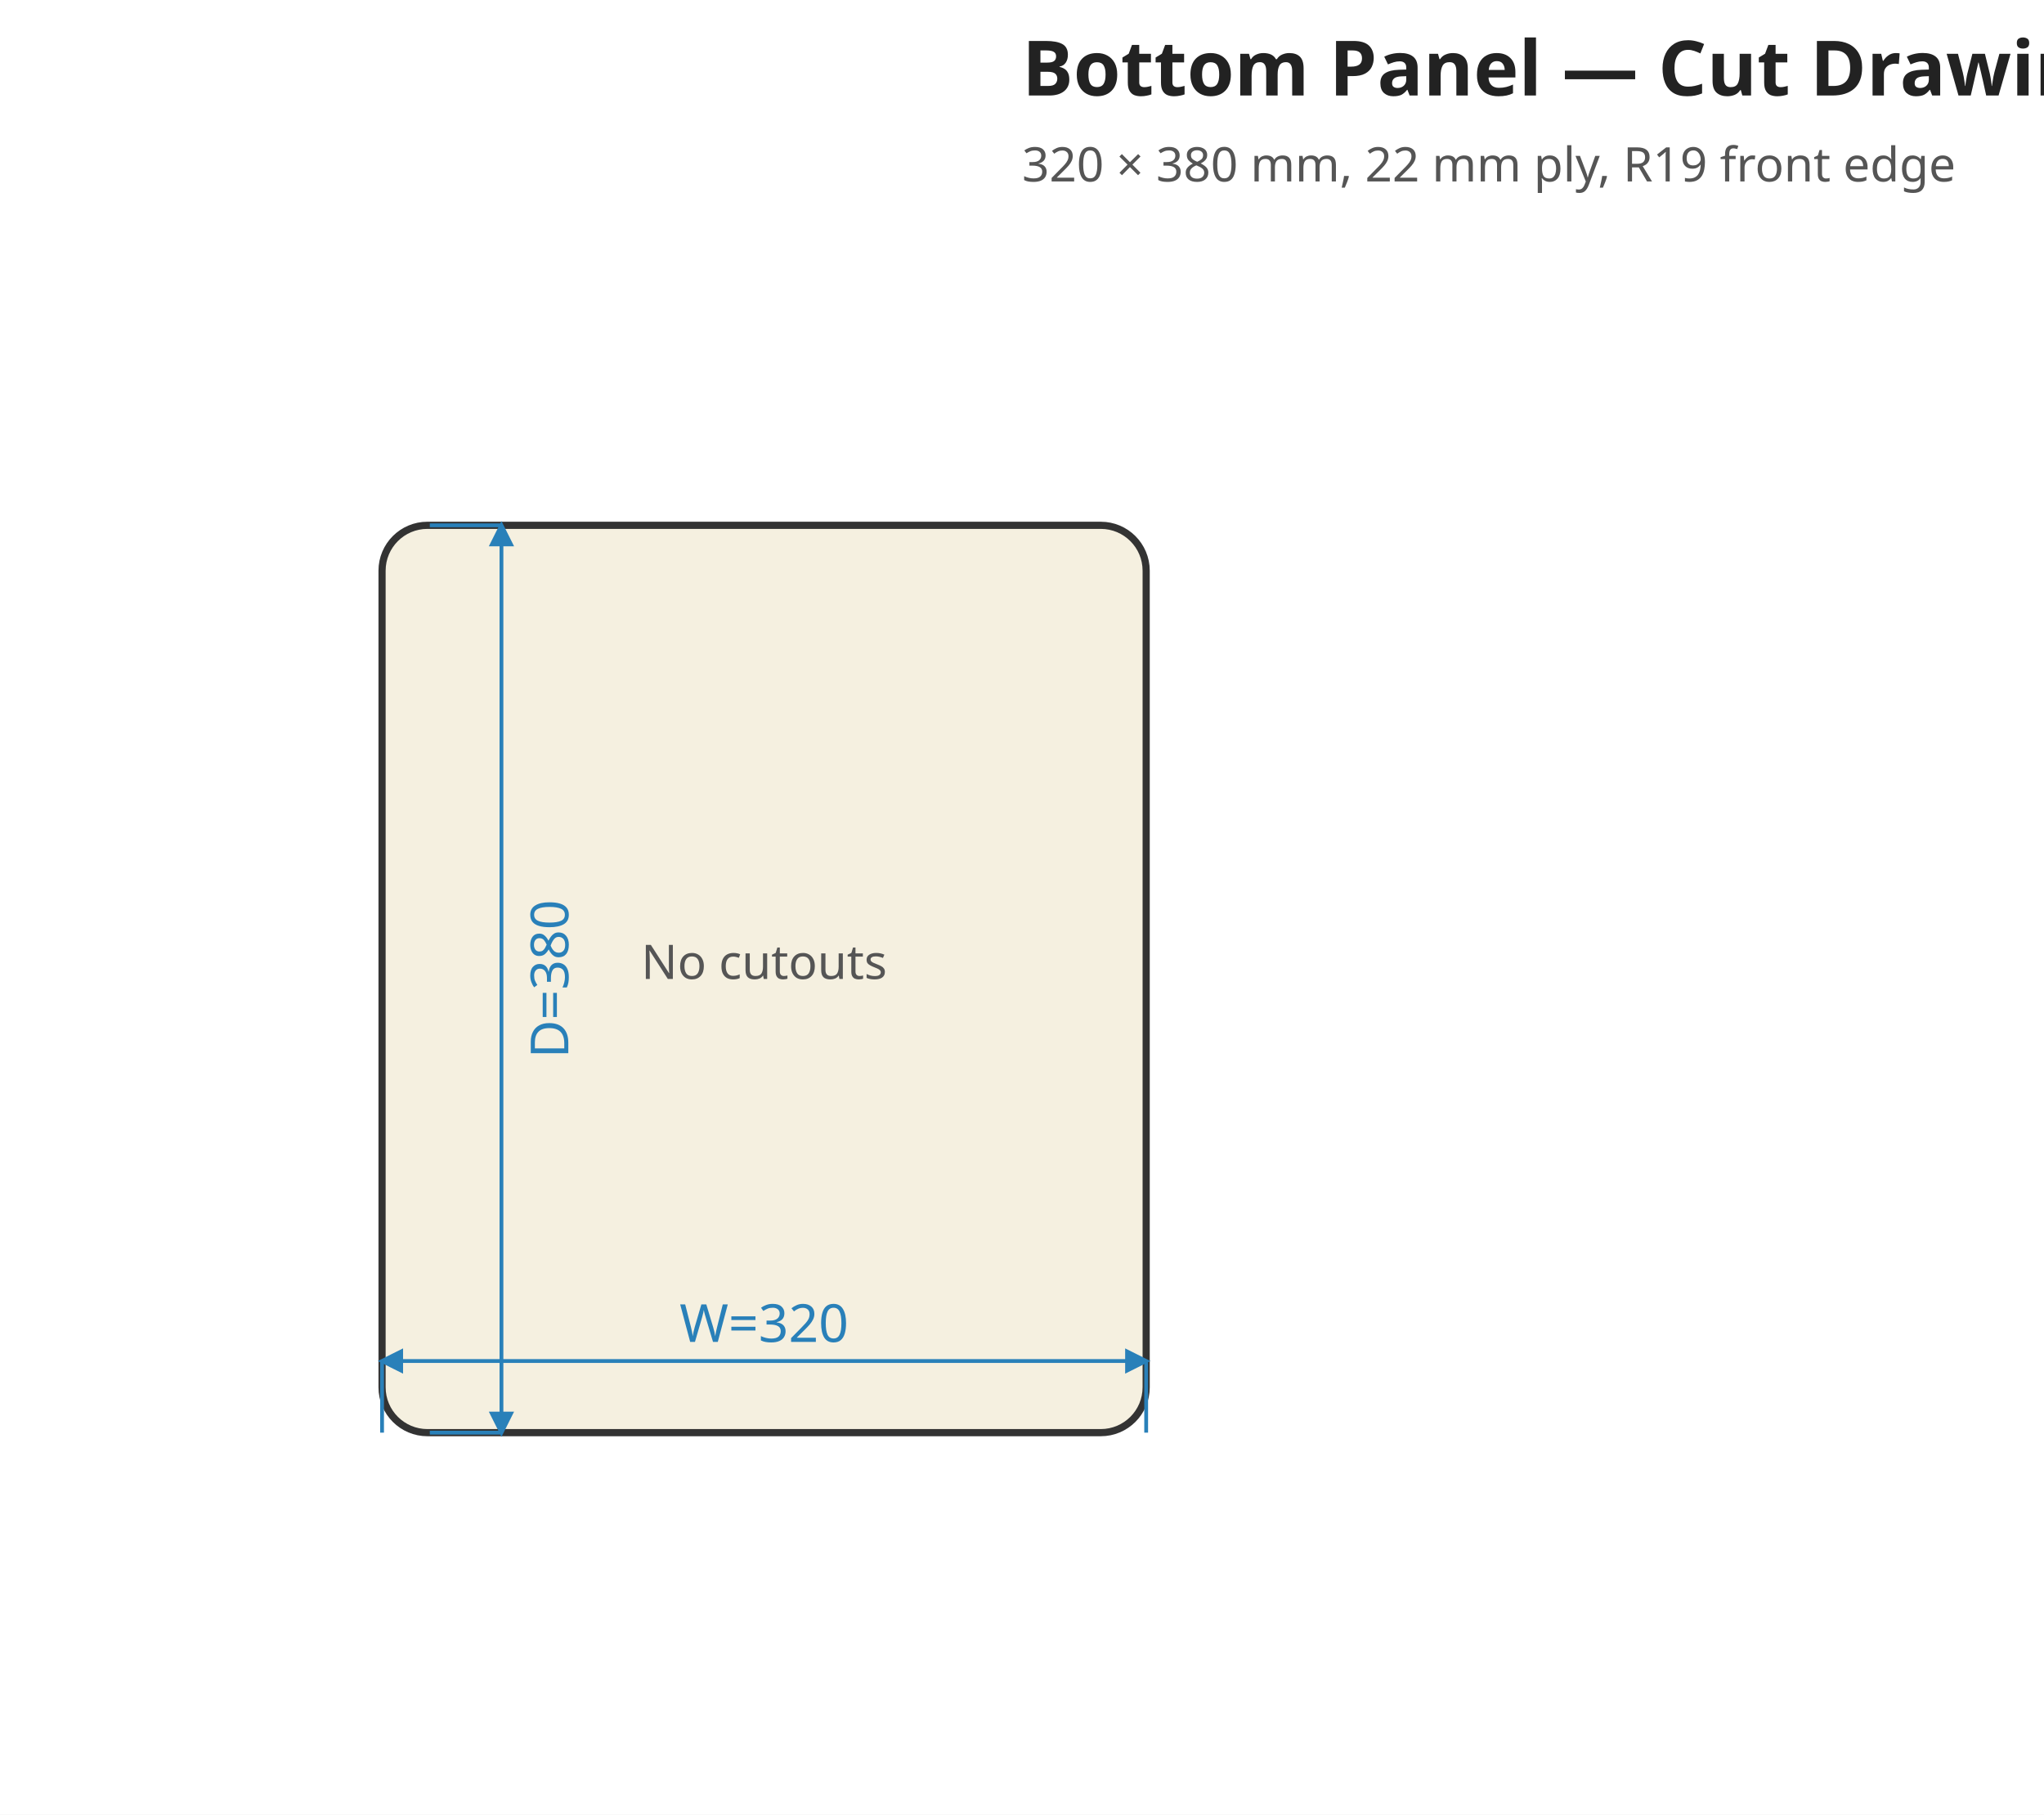
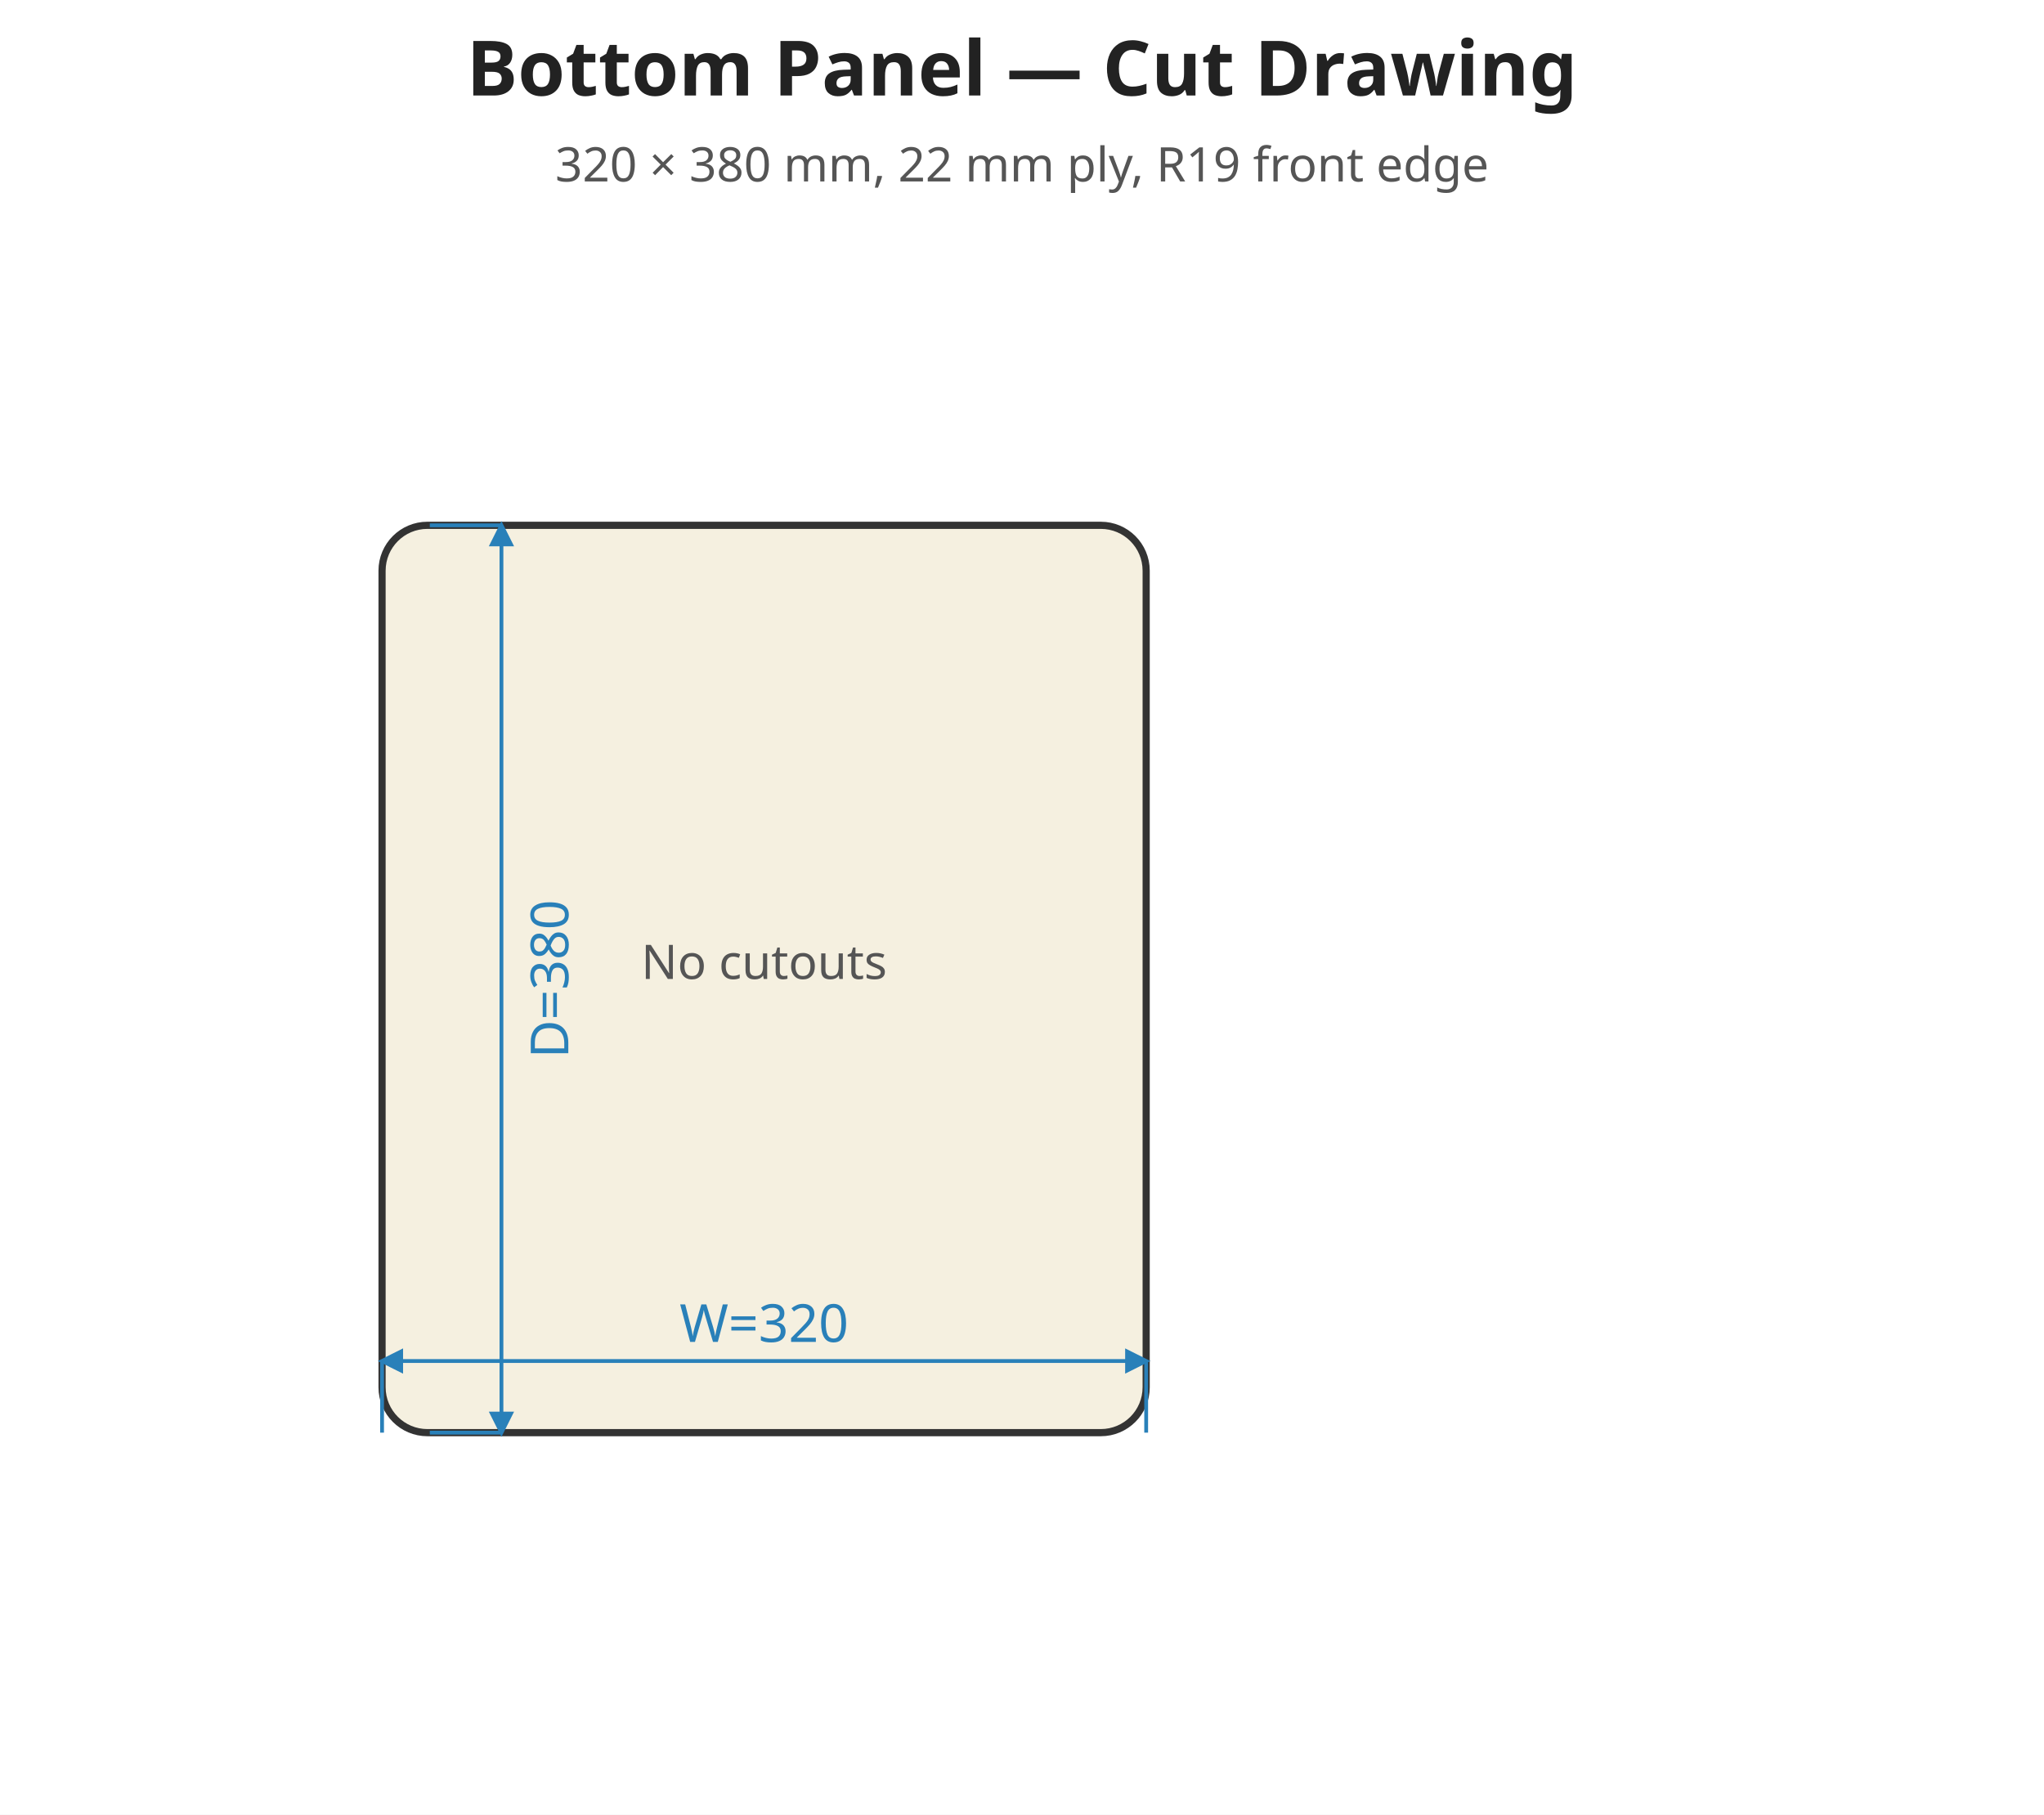
<svg xmlns="http://www.w3.org/2000/svg" width="428" height="380" viewBox="0 0 428 380">
  <style>.panel { fill: #f5f0e0; stroke: #333; stroke-width: 1.5; }
.cutout { fill: none; stroke: #c0392b; stroke-width: 1.2; stroke-dasharray: 6,3; }
.rebate { fill: #faebe0; stroke: #e67e22; stroke-width: 1.0; stroke-dasharray: 4,2; }
.pilot { fill: #333; }
.dim-line { stroke: #2980b9; stroke-width: 0.8; fill: none; }
.dim-text { fill: #2980b9; font-family: sans-serif; font-size: 11px; text-anchor: middle; }
.dim-text-v { fill: #2980b9; font-family: sans-serif; font-size: 11px; text-anchor: middle; }
.label { fill: #333; font-family: sans-serif; font-size: 12px; text-anchor: middle; font-weight: bold; }
.label-sm { fill: #555; font-family: sans-serif; font-size: 10px; text-anchor: middle; }
.label-driver { fill: #c0392b; font-family: sans-serif; font-size: 11px; text-anchor: middle; font-weight: bold; }
- .title-text { fill: #222; font-family: sans-serif; font-size: 16px; font-weight: bold; }
+ .title-text { fill: #222; font-family: sans-serif; font-size: 16px; font-weight: bold; text-anchor: middle; }
+ .subtitle { fill: #555; font-family: sans-serif; font-size: 10px; text-anchor: middle; }
.note { fill: #555; font-family: sans-serif; font-size: 10px; }
.arrow { stroke: #2980b9; stroke-width: 0.8; fill: #2980b9; }
.center-line { stroke: #888; stroke-width: 0.5; stroke-dasharray: 8,3,2,3; }
</style>
  <rect width="428" height="380" fill="white" />
  <text x="214.0" y="20.0" class="title-text">Bottom Panel — Cut Drawing</text>
-   <text x="214.0" y="38.0" class="note">320 × 380 mm, 22 mm ply, R19 front edge</text>
+   <text x="214.0" y="38.0" class="subtitle">320 × 380 mm, 22 mm ply, R19 front edge</text>
  <rect x="80.0" y="110.0" width="160.0" height="190.0" rx="9.5" ry="9.5" class="panel" />
  <line x1="80.0" y1="300.0" x2="80.0" y2="285.0" class="dim-line" />
  <line x1="240.0" y1="300.0" x2="240.0" y2="285.0" class="dim-line" />
  <line x1="80.0" y1="285.0" x2="240.0" y2="285.0" class="dim-line" />
  <polygon points="80.0,285.0 84.0,283.0 84.0,287.0" class="arrow" />
  <polygon points="240.0,285.0 236.0,283.0 236.0,287.0" class="arrow" />
  <text x="160.0" y="281.0" class="dim-text">W=320</text>
  <line x1="90.0" y1="110.0" x2="105.0" y2="110.0" class="dim-line" />
  <line x1="90.0" y1="300.0" x2="105.0" y2="300.0" class="dim-line" />
  <line x1="105.0" y1="110.0" x2="105.0" y2="300.0" class="dim-line" />
  <polygon points="105.0,110.0 103.0,114.0 107.0,114.0" class="arrow" />
  <polygon points="105.0,300.0 103.0,296.0 107.0,296.0" class="arrow" />
  <text x="119.0" y="205.0" class="dim-text-v" transform="rotate(-90 119.0 205.0)">D=380</text>
  <text x="160.0" y="205.0" class="label-sm">No cutouts</text>
</svg>
